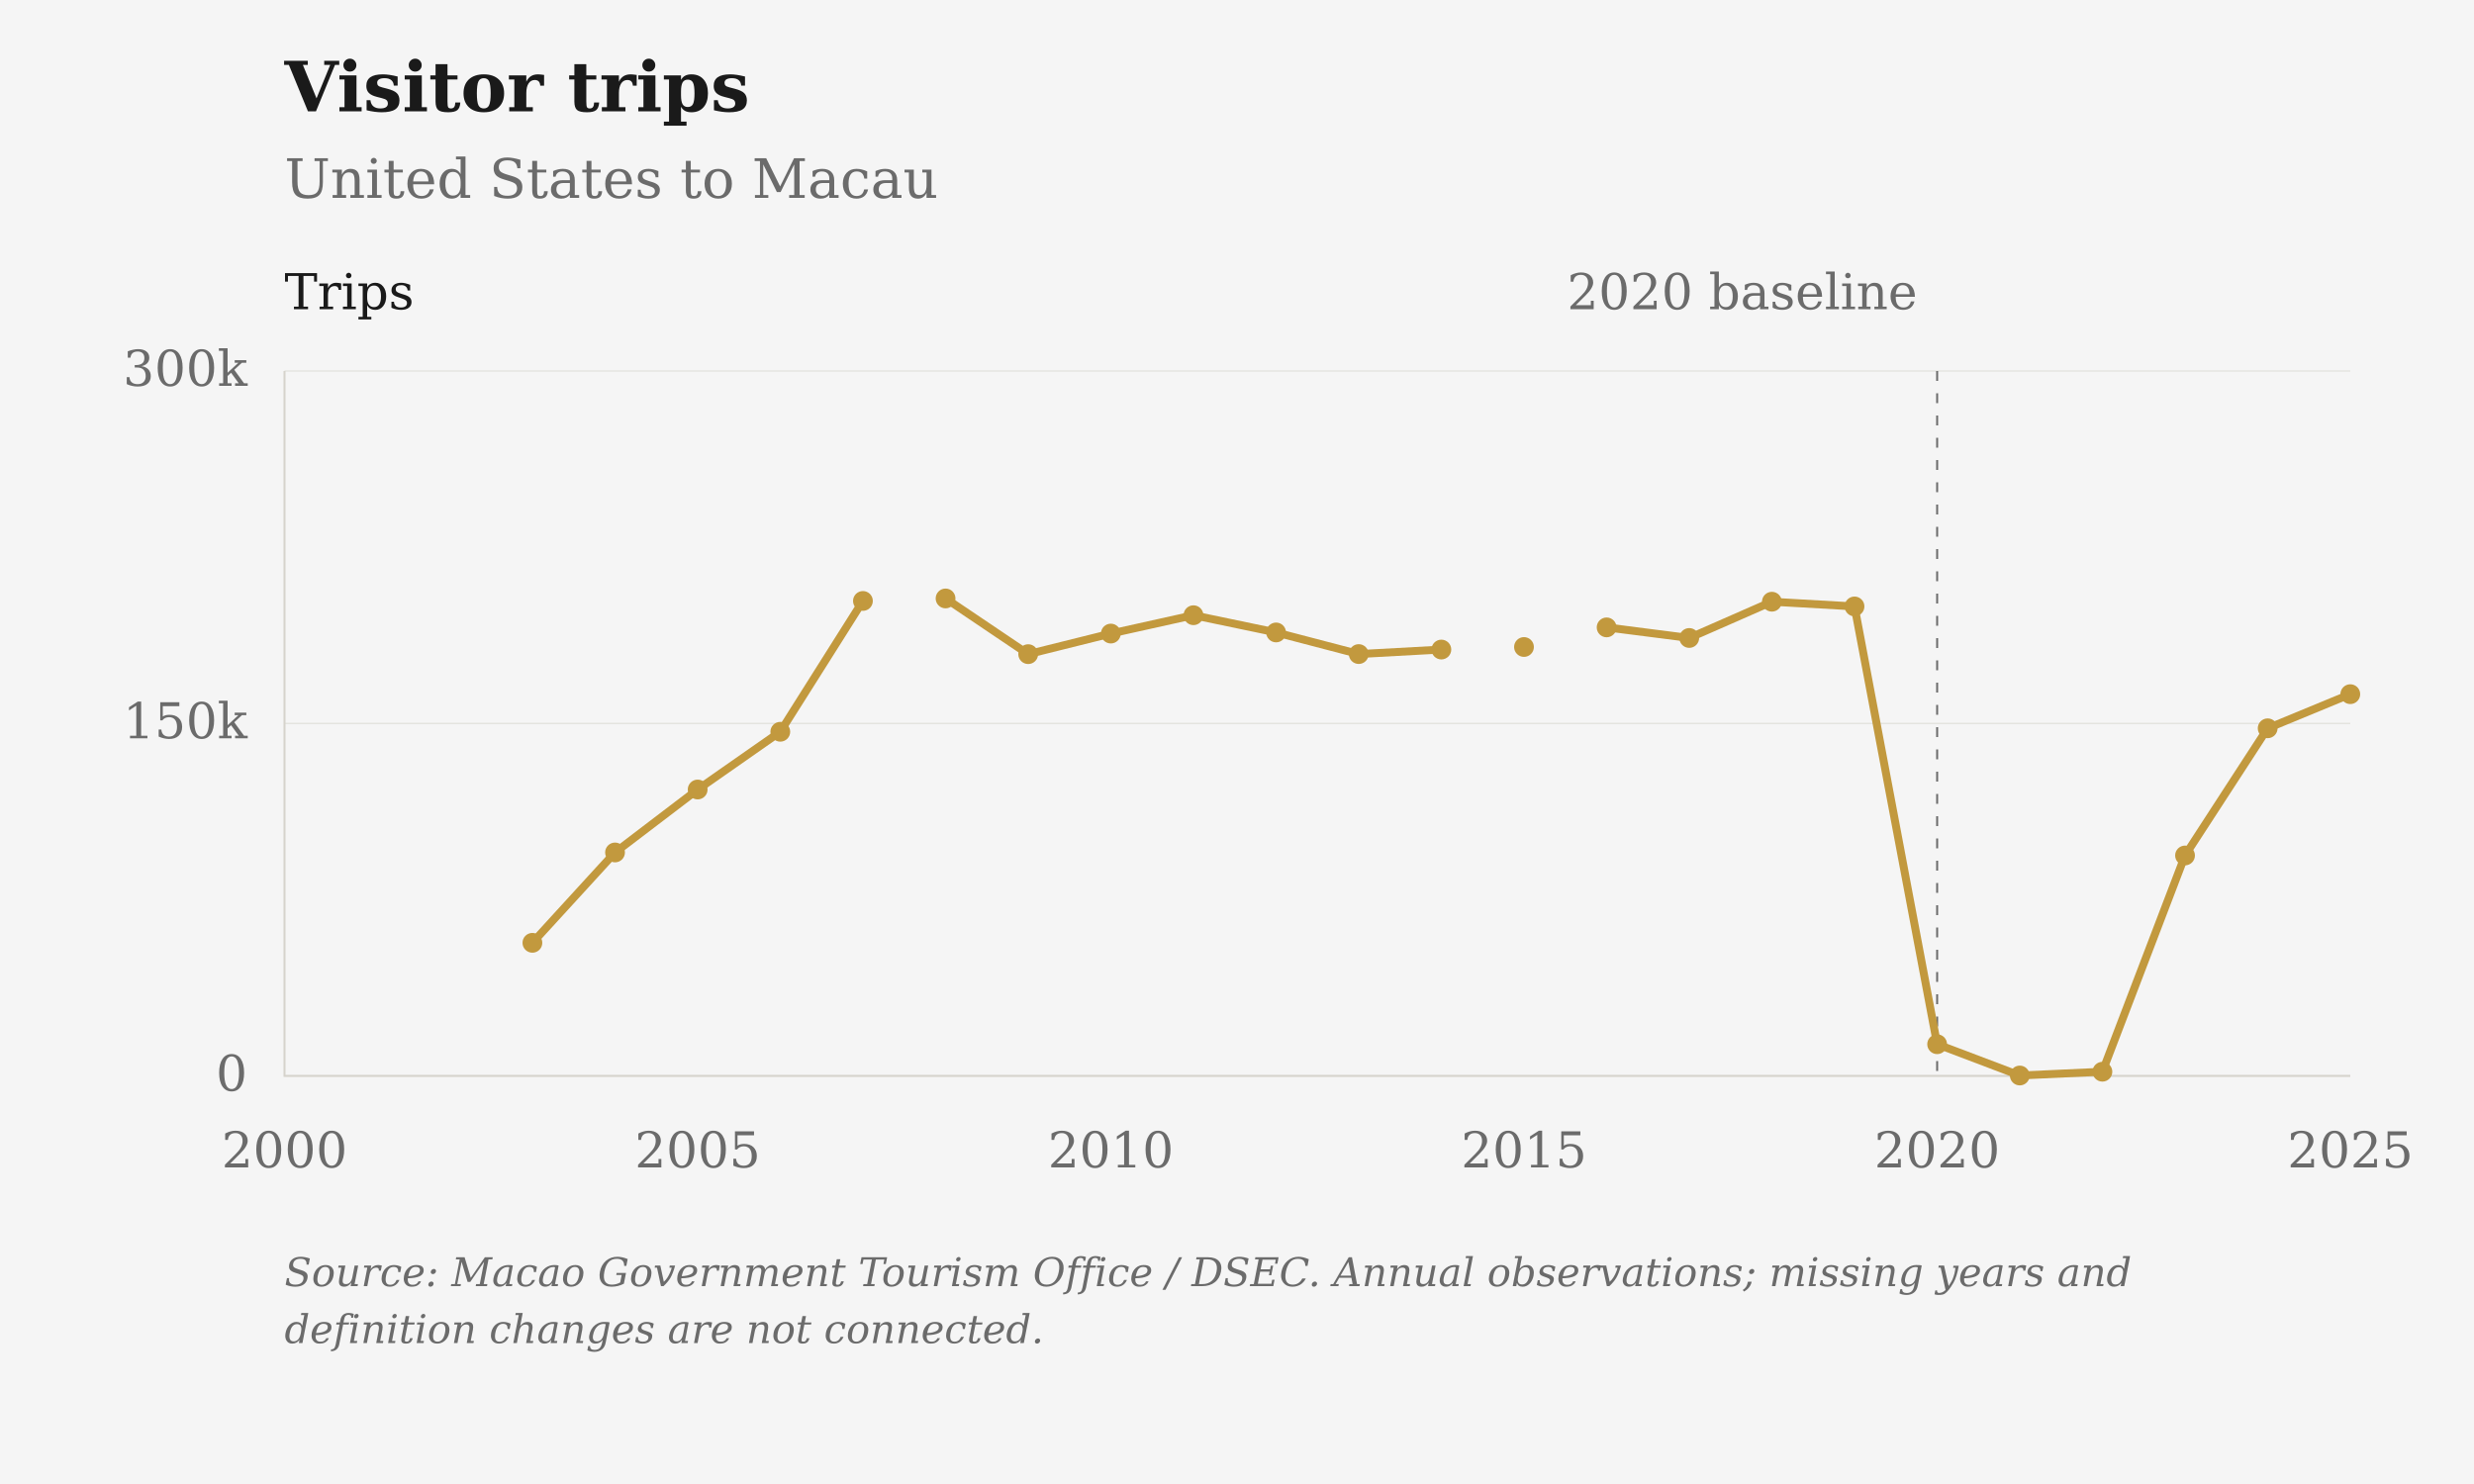
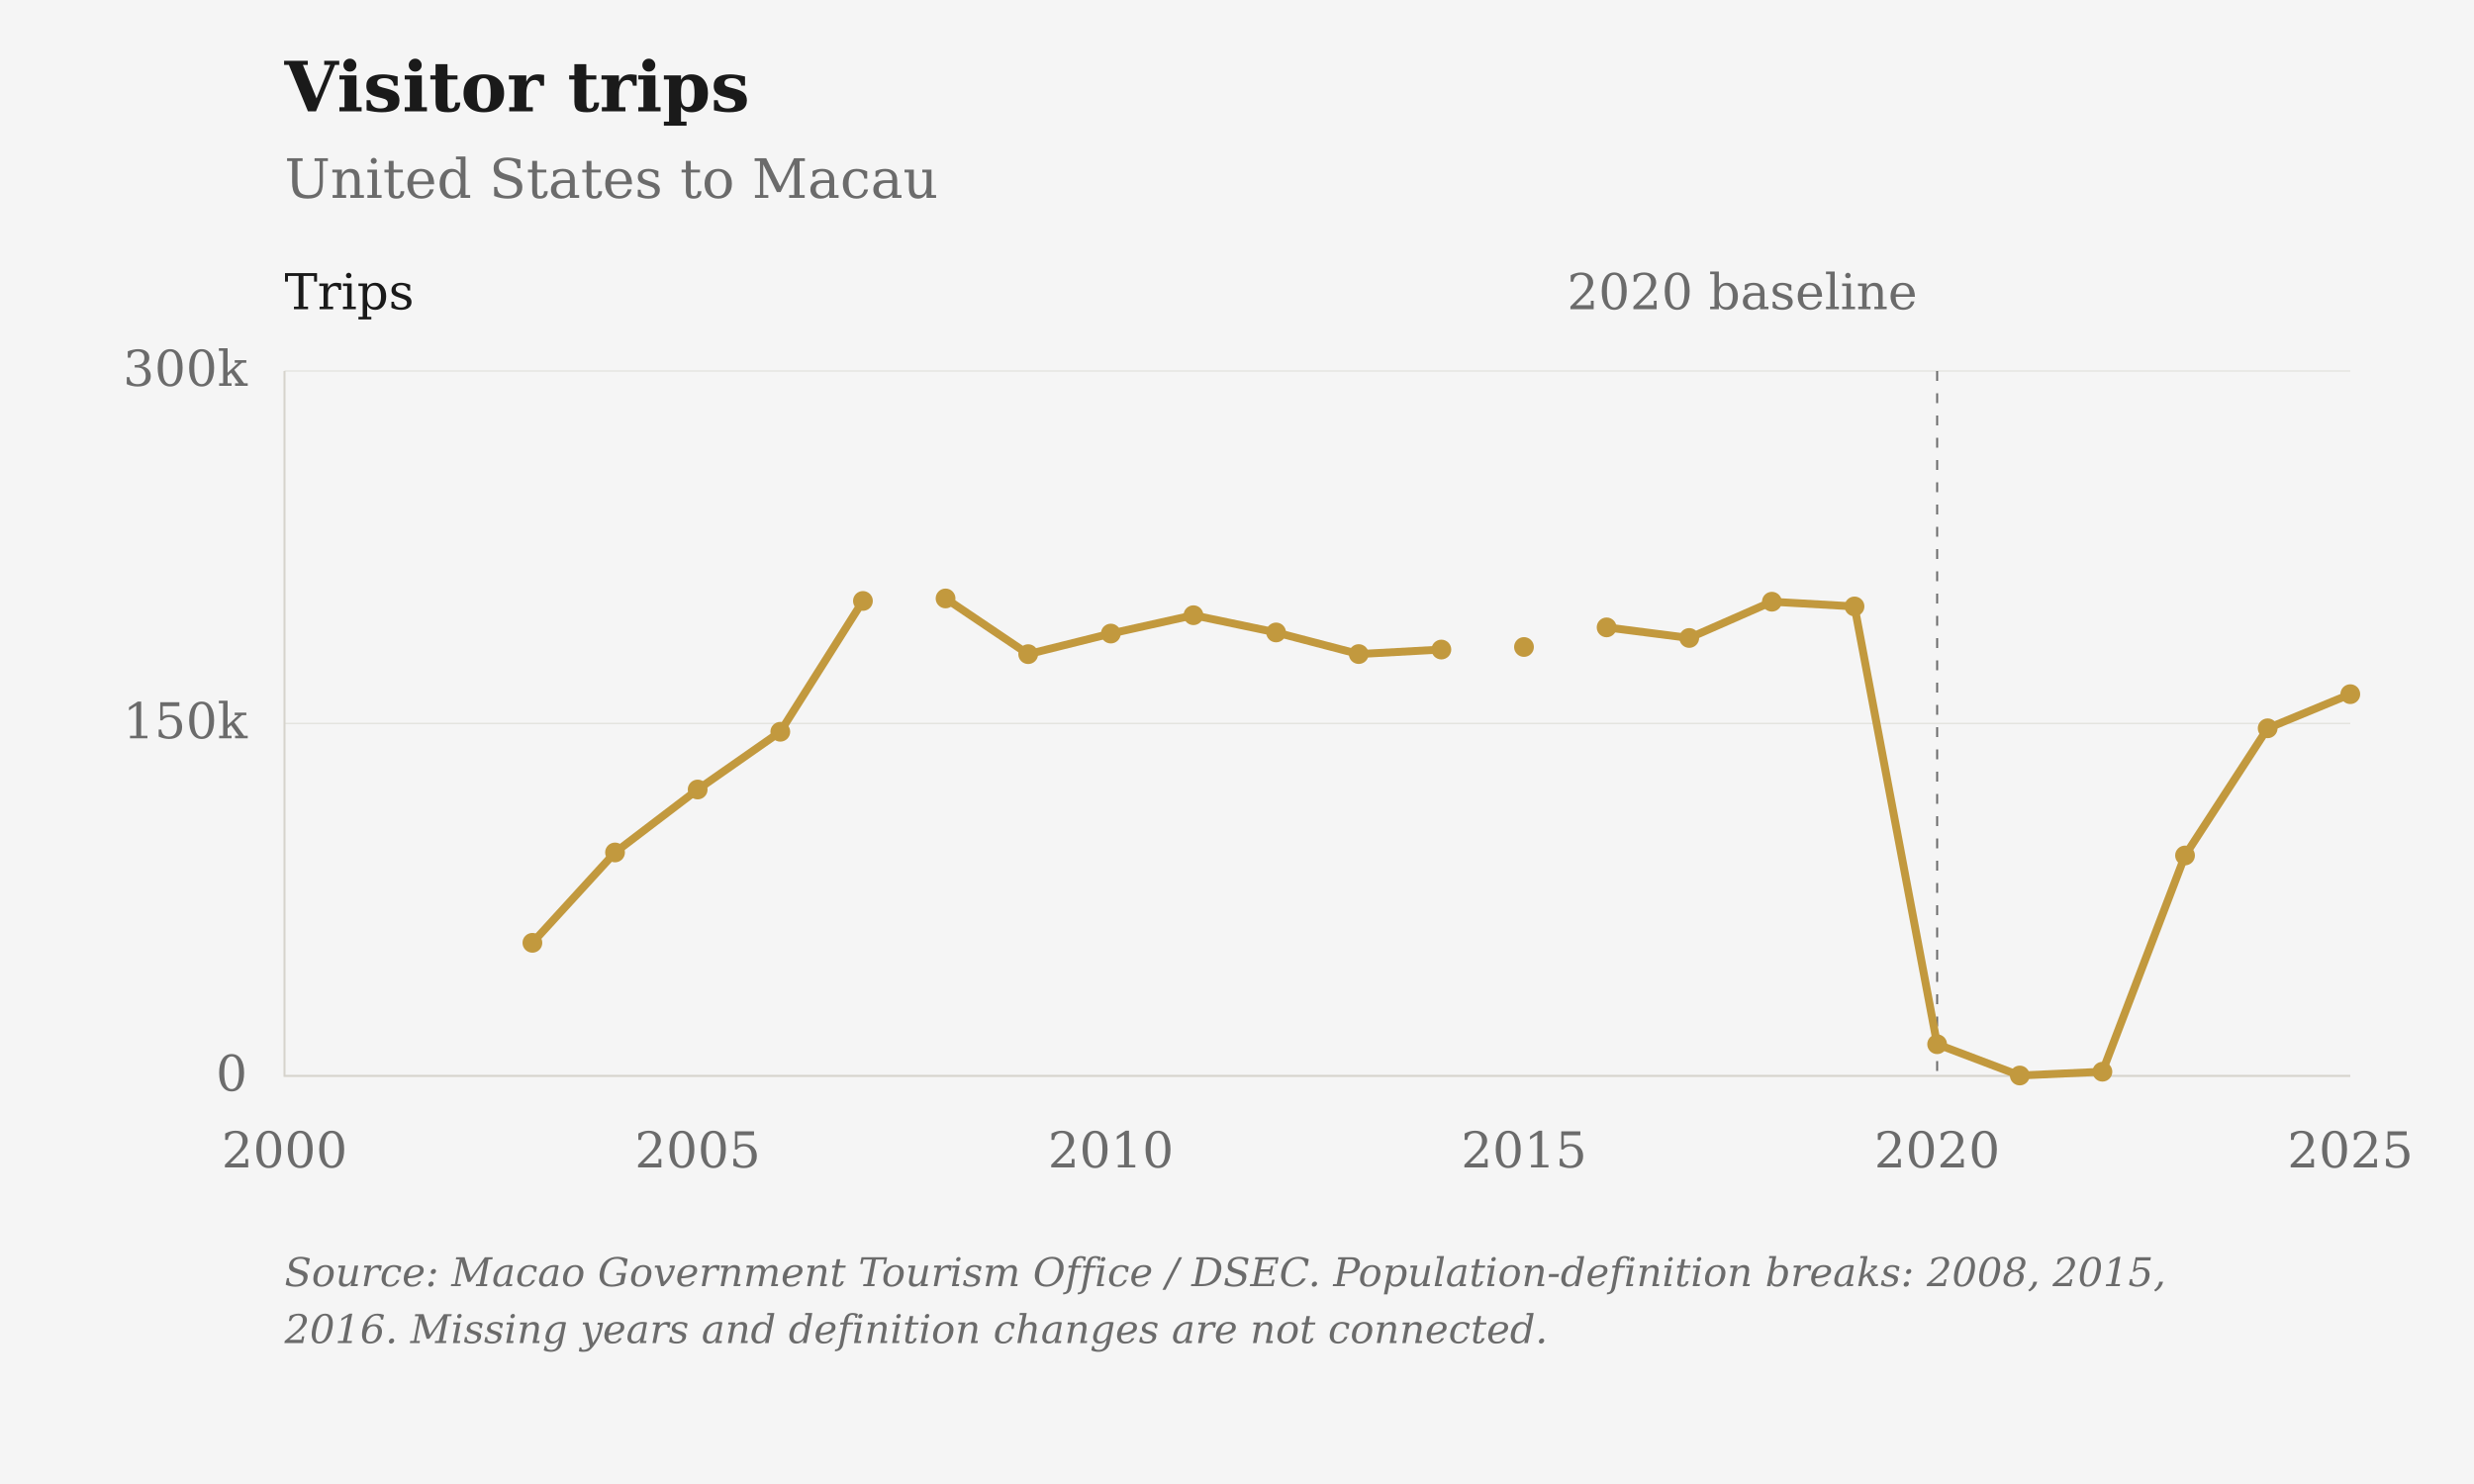
<svg xmlns="http://www.w3.org/2000/svg" viewBox="0 0 1000 600" role="img" aria-label="Visitor trips: United States to Macau">
  <rect class="chart-background" width="1000" height="600" fill="#F5F5F5" />
  <g font-family="DejaVu Serif, Georgia, 'Times New Roman', serif" font-size="20" fill="#6B6B6B">
    <text x="115" y="45" font-size="28" font-weight="bold" fill="#1A1A1A">Visitor trips</text>
    <text x="115" y="80" font-size="22">United States to Macau</text>
    <path d="M115 435.00H950" stroke="#D6D3CC" stroke-opacity="0.6" stroke-width="0.5" />
    <text x="100" y="441.00" text-anchor="end">0</text>
    <path d="M115 292.50H950" stroke="#D6D3CC" stroke-opacity="0.6" stroke-width="0.5" />
    <text x="100" y="298.50" text-anchor="end">150k</text>
    <path d="M115 150.00H950" stroke="#D6D3CC" stroke-opacity="0.6" stroke-width="0.5" />
    <text x="100" y="156.00" text-anchor="end">300k</text>
    <text x="115.00" y="472" text-anchor="middle">2000</text>
    <text x="282.00" y="472" text-anchor="middle">2005</text>
    <text x="449.00" y="472" text-anchor="middle">2010</text>
    <text x="616.00" y="472" text-anchor="middle">2015</text>
    <text x="783.00" y="472" text-anchor="middle">2020</text>
    <text x="950.00" y="472" text-anchor="middle">2025</text>
    <path d="M115 150V435H950" stroke="#D6D3CC" stroke-width="0.8" fill="none" />
    <path d="M783.00 150V435" stroke="#6B6B6B" stroke-width="0.8" stroke-dasharray="4 5" />
    <text x="775.00" y="125" text-anchor="end">2020 baseline</text>
    <text x="115" y="125" fill="#1A1A1A">Trips</text>
    <path class="data-line" d="M215.20,381.19 L248.60,344.66 L282.00,319.21 L315.40,295.86 L348.80,242.97 M382.20,241.96 L415.60,264.48 L449.00,256.16 L482.40,248.74 L515.80,255.71 L549.20,264.45 L582.60,262.62 M616.00,261.59 M649.40,253.66 L682.80,257.94 L716.20,243.28 L749.60,245.19 L783.00,422.19 L816.40,434.84 L849.80,433.31 L883.20,345.88 L916.60,294.46 L950.00,280.66" fill="none" stroke="#C2993E" stroke-width="3.2" stroke-linejoin="round" />
    <circle cx="215.20" cy="381.19" r="4" fill="#C2993E" />
    <circle cx="248.60" cy="344.66" r="4" fill="#C2993E" />
    <circle cx="282.00" cy="319.21" r="4" fill="#C2993E" />
    <circle cx="315.40" cy="295.86" r="4" fill="#C2993E" />
    <circle cx="348.80" cy="242.97" r="4" fill="#C2993E" />
    <circle cx="382.20" cy="241.96" r="4" fill="#C2993E" />
    <circle cx="415.60" cy="264.48" r="4" fill="#C2993E" />
    <circle cx="449.00" cy="256.16" r="4" fill="#C2993E" />
    <circle cx="482.40" cy="248.74" r="4" fill="#C2993E" />
    <circle cx="515.80" cy="255.71" r="4" fill="#C2993E" />
    <circle cx="549.20" cy="264.45" r="4" fill="#C2993E" />
    <circle cx="582.60" cy="262.62" r="4" fill="#C2993E" />
    <circle cx="616.00" cy="261.59" r="4" fill="#C2993E" />
    <circle cx="649.40" cy="253.66" r="4" fill="#C2993E" />
    <circle cx="682.80" cy="257.94" r="4" fill="#C2993E" />
    <circle cx="716.20" cy="243.28" r="4" fill="#C2993E" />
    <circle cx="749.60" cy="245.19" r="4" fill="#C2993E" />
    <circle cx="783.00" cy="422.19" r="4" fill="#C2993E" />
    <circle cx="816.40" cy="434.84" r="4" fill="#C2993E" />
    <circle cx="849.80" cy="433.31" r="4" fill="#C2993E" />
    <circle cx="883.20" cy="345.88" r="4" fill="#C2993E" />
    <circle cx="916.60" cy="294.46" r="4" fill="#C2993E" />
    <circle cx="950.00" cy="280.66" r="4" fill="#C2993E" />
-     <text class="figure-source" x="115" y="520" font-size="16" font-style="italic">Source: Macao Government Tourism Office / DSEC. Annual observations; missing years and</text>
-     <text class="figure-source" x="115" y="543" font-size="16" font-style="italic">definition changes are not connected.</text>
+     <text class="figure-source" x="115" y="520" font-size="16" font-style="italic">Source: Macao Government Tourism Office / DSEC. Population-definition breaks: 2008, 2015,</text>
+     <text class="figure-source" x="115" y="543" font-size="16" font-style="italic">2016. Missing years and definition changes are not connected.</text>
  </g>
</svg>
